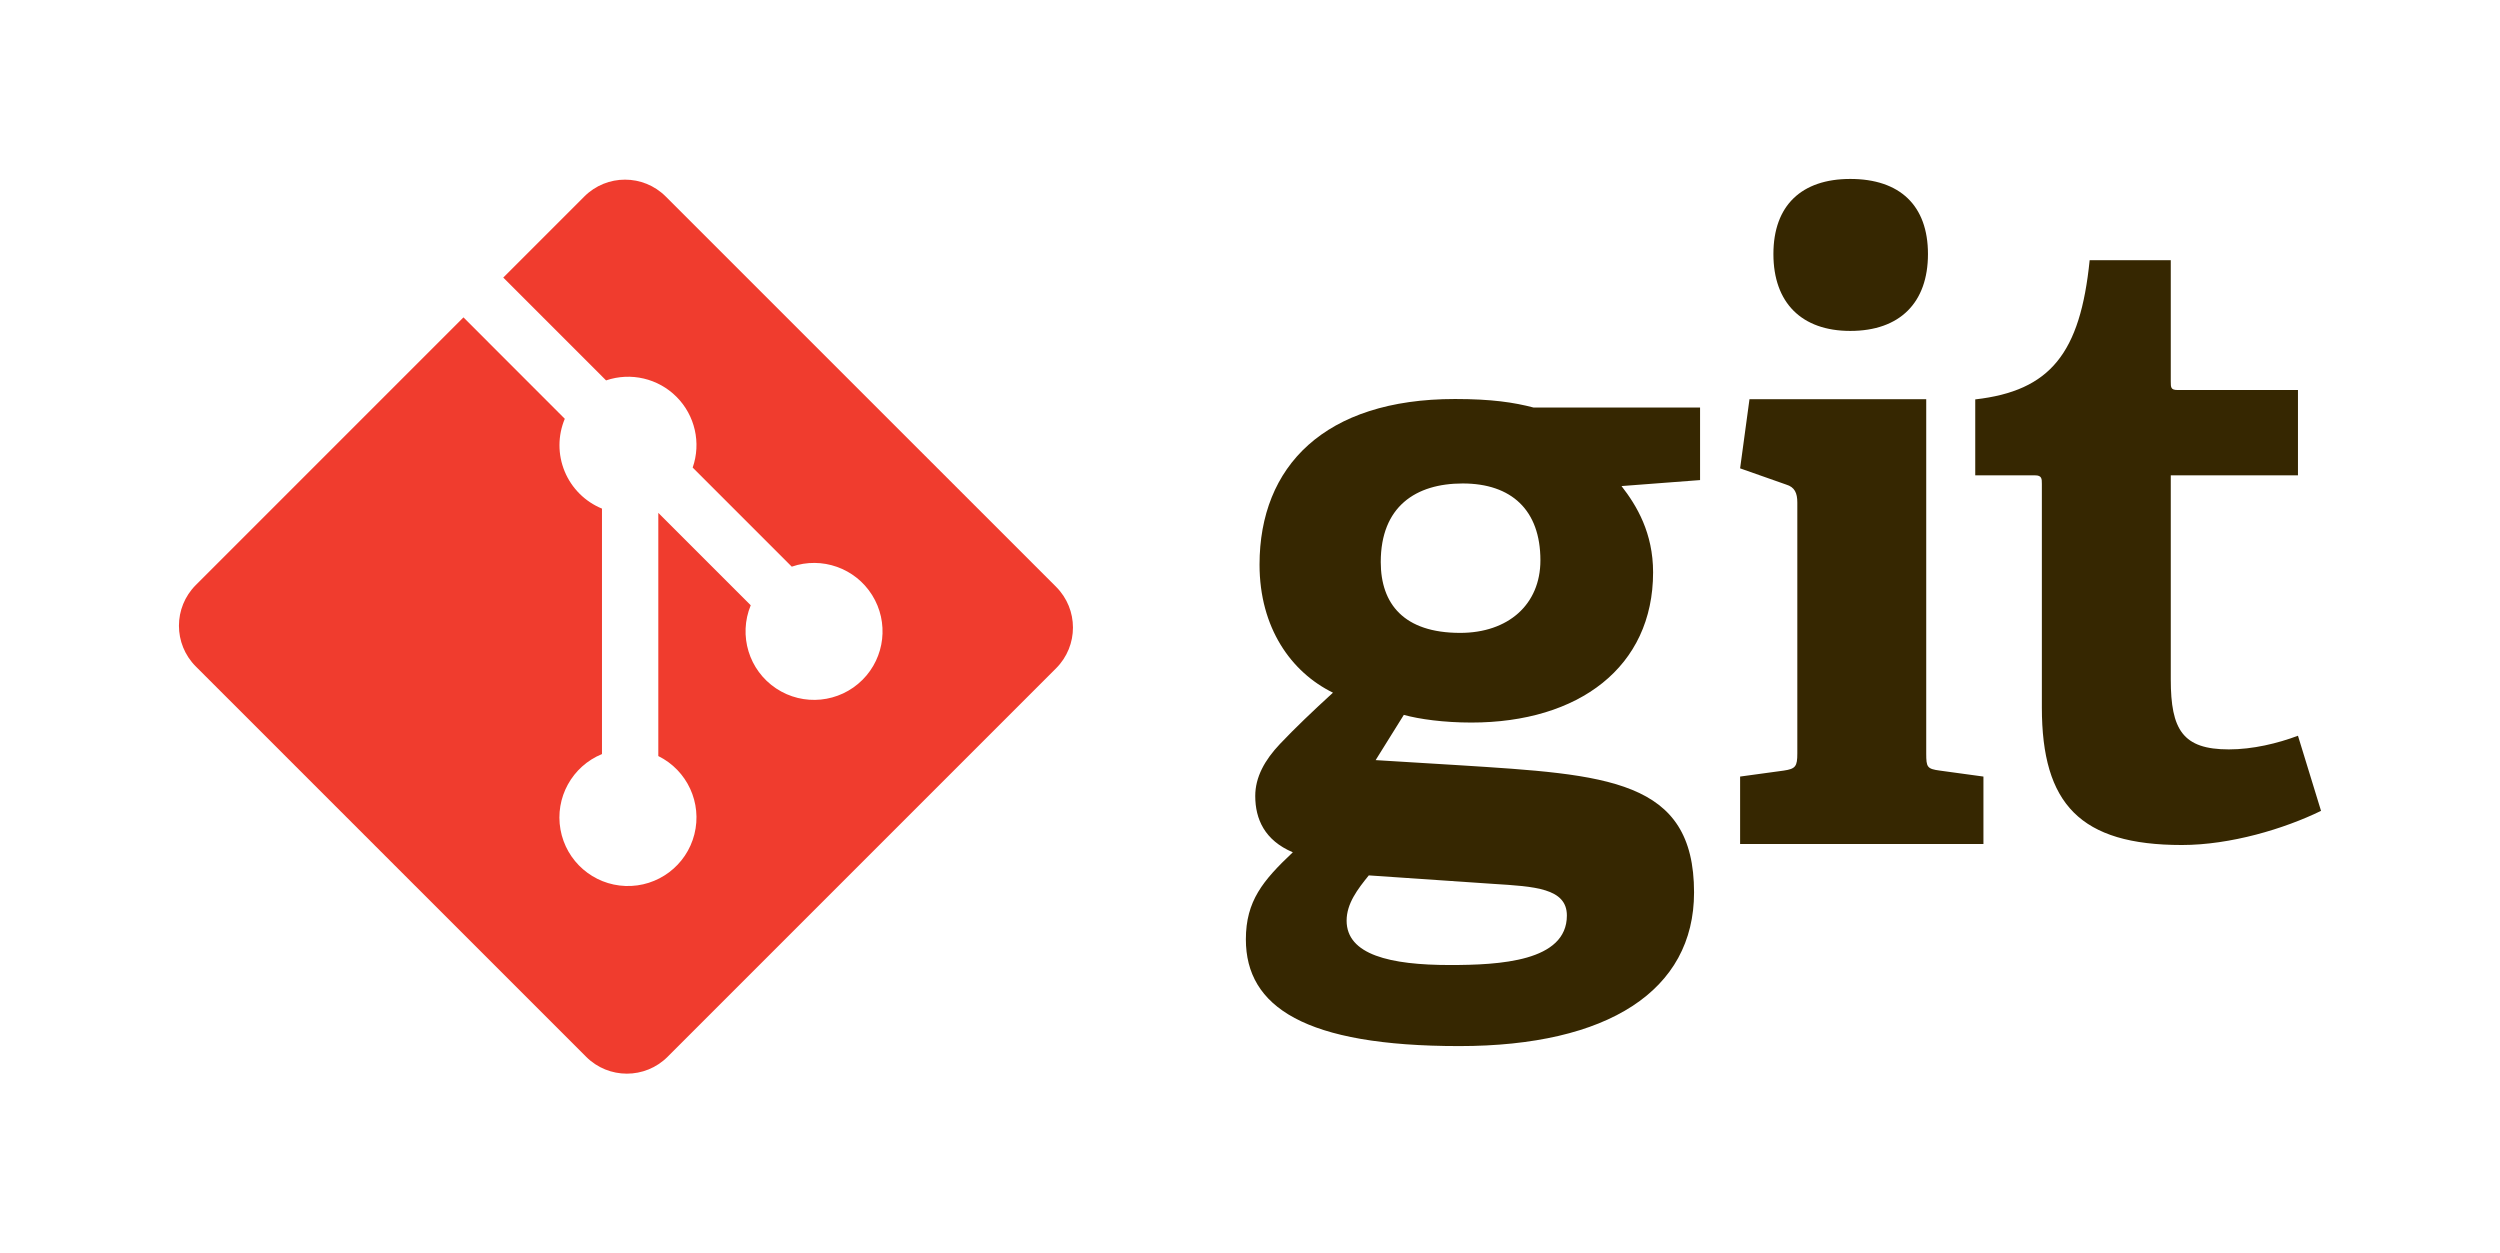
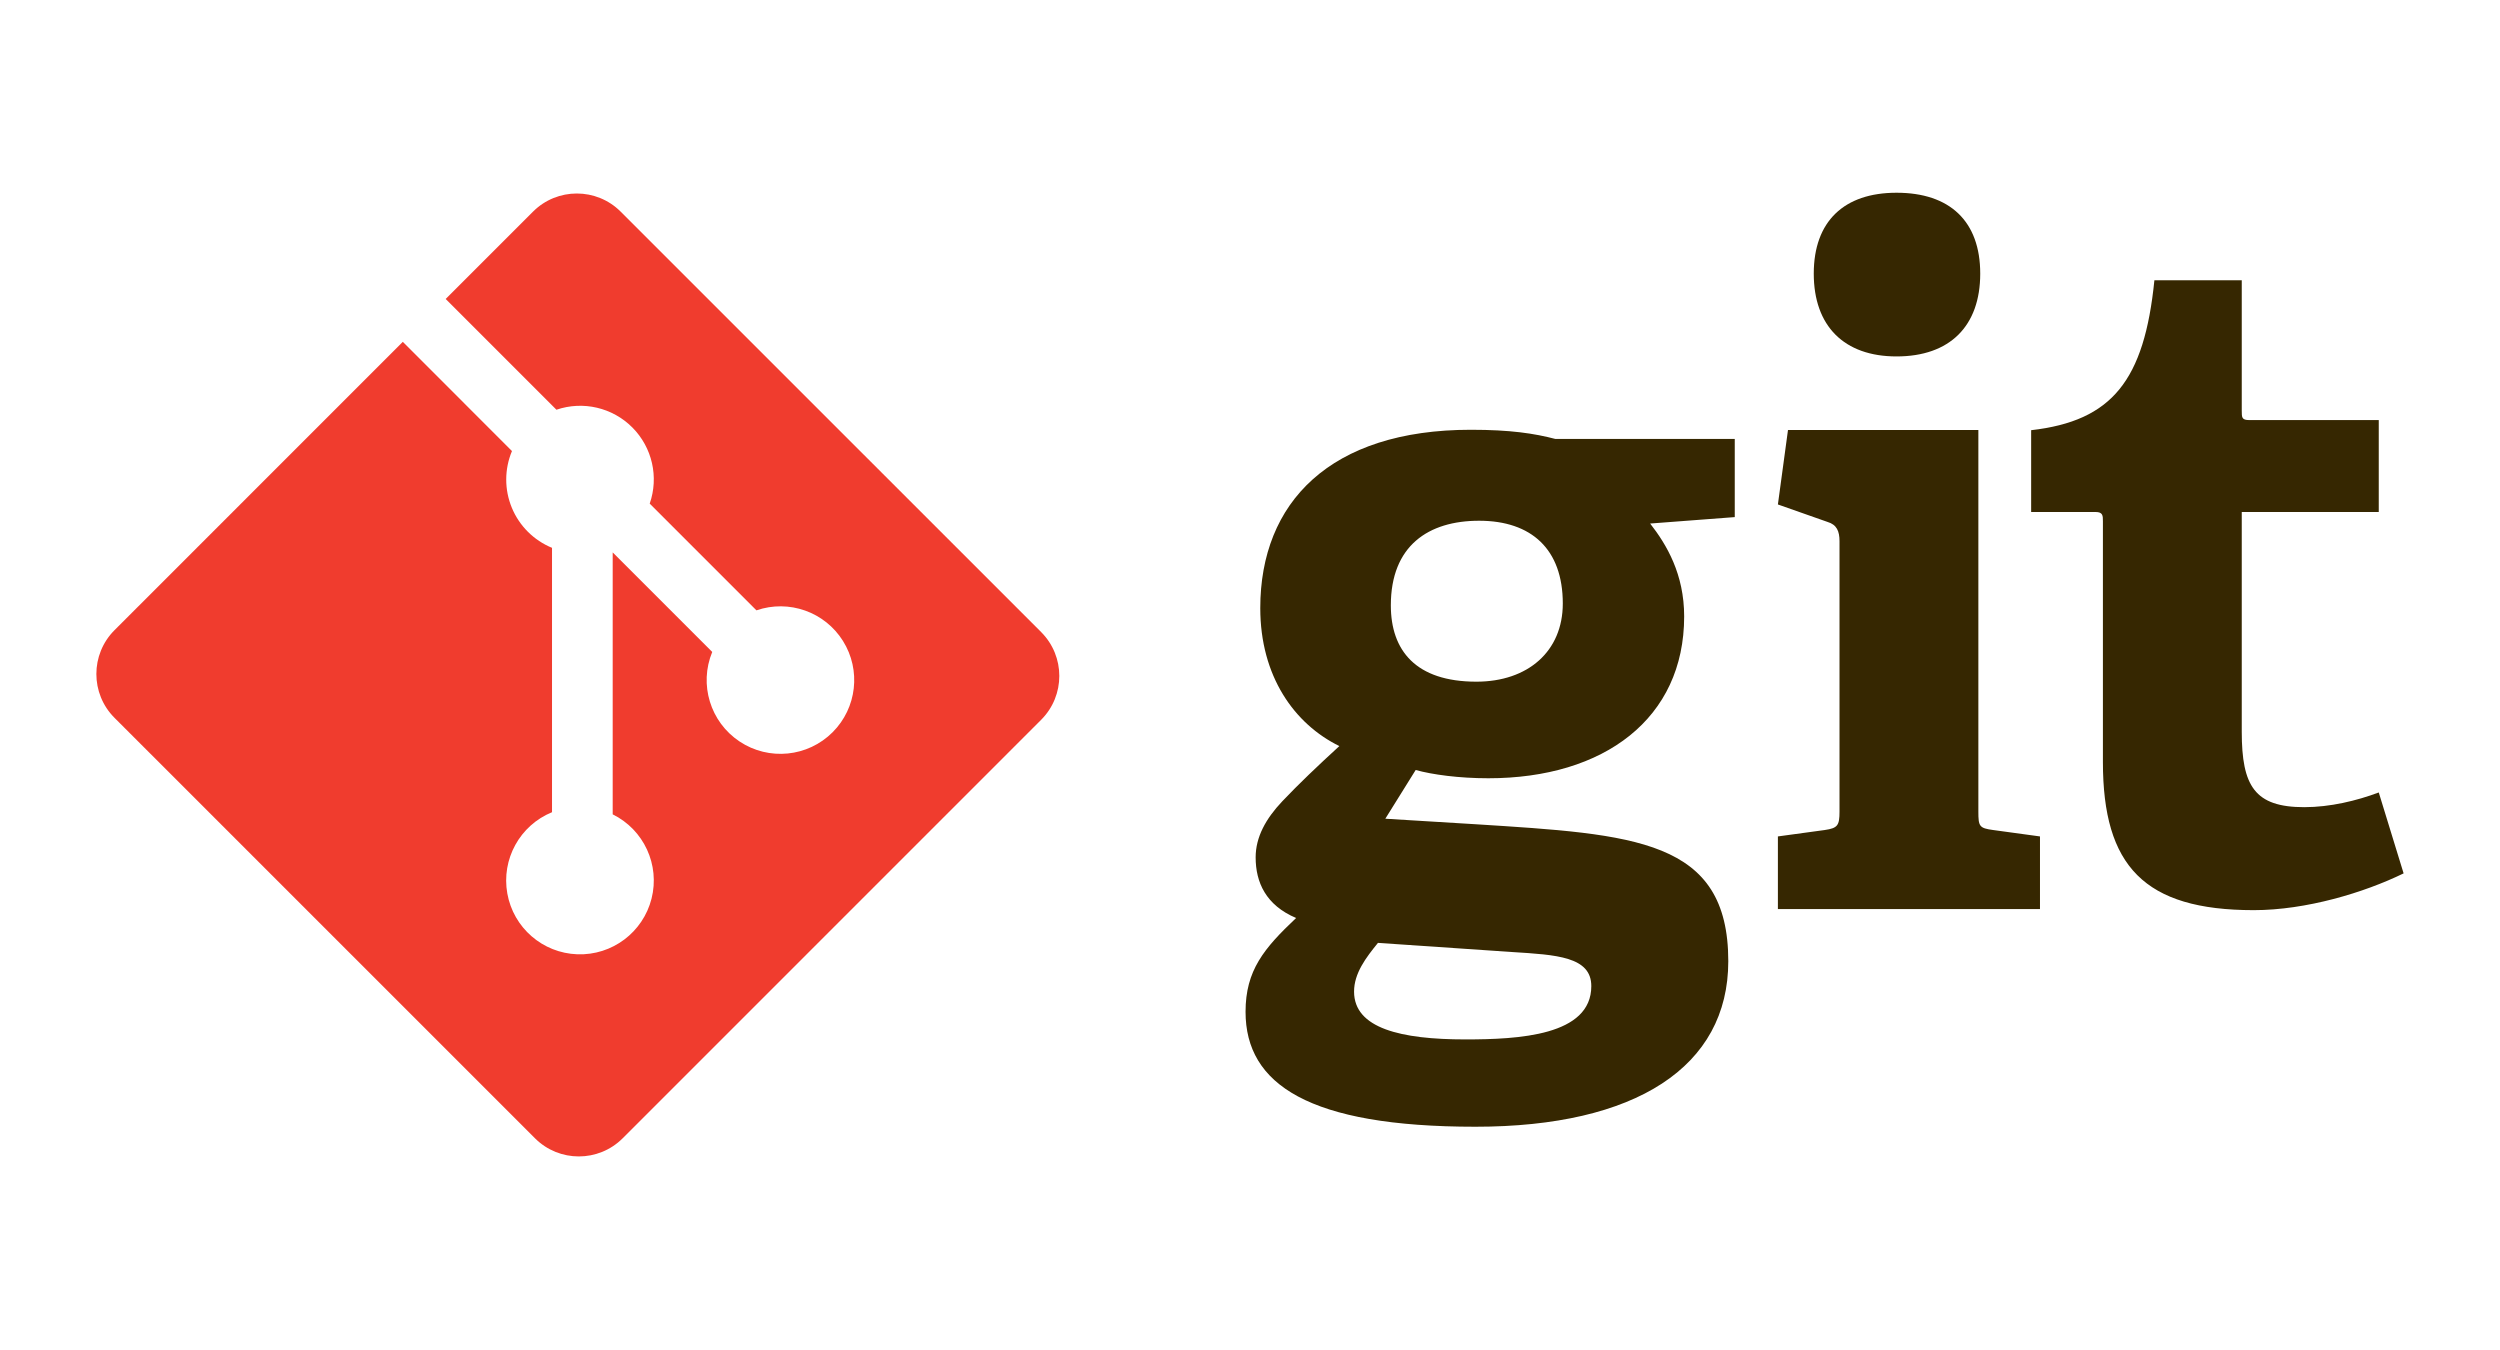
- <svg xmlns="http://www.w3.org/2000/svg" id="svg8" version="1.1" height="70" width="139.709">
+ <svg xmlns="http://www.w3.org/2000/svg" width="129.709" height="70" version="1.1" id="svg8">
  <defs id="defs12" />
-   <g transform="translate(9.999561)" style="stroke-width:0.1" id="g6">
-     <path style="fill:#362701" id="path2" d="m 71.742,27.018 c -2.625,0 -4.58,1.29 -4.58,4.39 0,2.338 1.289,3.96 4.439,3.96 2.67,0 4.483,-1.573 4.483,-4.056 0,-2.813 -1.623,-4.294 -4.342,-4.294 z M 66.494,48.92 c -0.62,0.763 -1.24,1.573 -1.24,2.528 0,1.907 2.432,2.481 5.773,2.481 2.767,0 6.536,-0.194 6.536,-2.766 0,-1.53 -1.813,-1.624 -4.104,-1.768 z M 80.616,27.163 c 0.858,1.098 1.765,2.625 1.765,4.82 0,5.295 -4.15,8.396 -10.16,8.396 -1.53,0 -2.912,-0.19 -3.77,-0.429 l -1.575,2.528 4.675,0.286 c 8.254,0.526 13.119,0.765 13.119,7.108 0,5.488 -4.817,8.587 -13.12,8.587 -8.634,0 -11.926,-2.195 -11.926,-5.963 0,-2.148 0.954,-3.29 2.624,-4.867 -1.575,-0.666 -2.1,-1.858 -2.1,-3.146 0,-1.05 0.525,-2.005 1.385,-2.912 0.859,-0.905 1.813,-1.813 2.958,-2.862 -2.338,-1.145 -4.103,-3.626 -4.103,-7.157 0,-5.486 3.626,-9.254 10.924,-9.254 2.052,0 3.293,0.19 4.39,0.477 h 9.304 v 4.054 l -4.39,0.334 M 93.4,18.493 c -2.72,0 -4.295,-1.576 -4.295,-4.296 C 89.105,11.48 90.68,10 93.4,10 c 2.768,0 4.342,1.48 4.342,4.197 0,2.72 -1.574,4.296 -4.342,4.296 z m -6.156,28.67 v -3.766 l 2.434,-0.333 c 0.668,-0.097 0.763,-0.239 0.763,-0.956 V 28.082 c 0,-0.524 -0.143,-0.86 -0.621,-1.002 l -2.576,-0.907 0.524,-3.863 h 9.877 v 19.798 c 0,0.764 0.046,0.86 0.764,0.956 l 2.433,0.333 v 3.767 H 87.244 m 32.464,-1.85 c -2.052,1.001 -5.057,1.908 -7.778,1.908 -5.677,0 -7.823,-2.288 -7.823,-7.682 V 27.042 c 0,-0.286 0,-0.478 -0.383,-0.478 h -3.34 V 22.32 c 4.2,-0.479 5.87,-2.578 6.394,-7.778 h 4.533 v 6.776 c 0,0.333 0,0.477 0.382,0.477 h 6.726 v 4.77 h -7.108 v 11.402 c 0,2.815 0.668,3.912 3.243,3.912 1.338,0 2.72,-0.333 3.865,-0.763 l 1.29,4.2" />
-     <path style="fill:#f03c2e" id="path4" d="M 49.02,32.794 27.204,10.982 a 3.217,3.217 0 0 0 -4.55,0 l -4.53,4.53 5.746,5.746 a 3.82,3.82 0 0 1 4.84,4.871 l 5.537,5.538 a 3.827,3.827 0 0 1 3.955,6.322 3.828,3.828 0 0 1 -6.248,-4.164 l -5.165,-5.164 v 13.59 A 3.83,3.83 0 1 1 23.641,42.14 V 28.423 a 3.827,3.827 0 0 1 -2.078,-5.02 L 15.9,17.736 0.943,32.694 a 3.218,3.218 0 0 0 0,4.551 l 21.814,21.813 a 3.218,3.218 0 0 0 4.55,0 L 49.019,37.346 a 3.22,3.22 0 0 0 0,-4.552" />
+   <g id="g6" style="stroke-width:0.1" transform="translate(4.999561)">
+     <path d="m 71.742,27.018 c -2.625,0 -4.58,1.29 -4.58,4.39 0,2.338 1.289,3.96 4.439,3.96 2.67,0 4.483,-1.573 4.483,-4.056 0,-2.813 -1.623,-4.294 -4.342,-4.294 z M 66.494,48.92 c -0.62,0.763 -1.24,1.573 -1.24,2.528 0,1.907 2.432,2.481 5.773,2.481 2.767,0 6.536,-0.194 6.536,-2.766 0,-1.53 -1.813,-1.624 -4.104,-1.768 z M 80.616,27.163 c 0.858,1.098 1.765,2.625 1.765,4.82 0,5.295 -4.15,8.396 -10.16,8.396 -1.53,0 -2.912,-0.19 -3.77,-0.429 l -1.575,2.528 4.675,0.286 c 8.254,0.526 13.119,0.765 13.119,7.108 0,5.488 -4.817,8.587 -13.12,8.587 -8.634,0 -11.926,-2.195 -11.926,-5.963 0,-2.148 0.954,-3.29 2.624,-4.867 -1.575,-0.666 -2.1,-1.858 -2.1,-3.146 0,-1.05 0.525,-2.005 1.385,-2.912 0.859,-0.905 1.813,-1.813 2.958,-2.862 -2.338,-1.145 -4.103,-3.626 -4.103,-7.157 0,-5.486 3.626,-9.254 10.924,-9.254 2.052,0 3.293,0.19 4.39,0.477 h 9.304 v 4.054 l -4.39,0.334 M 93.4,18.493 c -2.72,0 -4.295,-1.576 -4.295,-4.296 C 89.105,11.48 90.68,10 93.4,10 c 2.768,0 4.342,1.48 4.342,4.197 0,2.72 -1.574,4.296 -4.342,4.296 z m -6.156,28.67 v -3.766 l 2.434,-0.333 c 0.668,-0.097 0.763,-0.239 0.763,-0.956 V 28.082 c 0,-0.524 -0.143,-0.86 -0.621,-1.002 l -2.576,-0.907 0.524,-3.863 h 9.877 v 19.798 c 0,0.764 0.046,0.86 0.764,0.956 l 2.433,0.333 v 3.767 H 87.244 m 32.464,-1.85 c -2.052,1.001 -5.057,1.908 -7.778,1.908 -5.677,0 -7.823,-2.288 -7.823,-7.682 V 27.042 c 0,-0.286 0,-0.478 -0.383,-0.478 h -3.34 V 22.32 c 4.2,-0.479 5.87,-2.578 6.394,-7.778 h 4.533 v 6.776 c 0,0.333 0,0.477 0.382,0.477 h 6.726 v 4.77 h -7.108 v 11.402 c 0,2.815 0.668,3.912 3.243,3.912 1.338,0 2.72,-0.333 3.865,-0.763 l 1.29,4.2" id="path2" style="fill:#362701" />
+     <path d="M 49.02,32.794 27.204,10.982 a 3.217,3.217 0 0 0 -4.55,0 l -4.53,4.53 5.746,5.746 a 3.82,3.82 0 0 1 4.84,4.871 l 5.537,5.538 a 3.827,3.827 0 0 1 3.955,6.322 3.828,3.828 0 0 1 -6.248,-4.164 l -5.165,-5.164 v 13.59 A 3.83,3.83 0 1 1 23.641,42.14 V 28.423 a 3.827,3.827 0 0 1 -2.078,-5.02 L 15.9,17.736 0.943,32.694 a 3.218,3.218 0 0 0 0,4.551 l 21.814,21.813 a 3.218,3.218 0 0 0 4.55,0 L 49.019,37.346 a 3.22,3.22 0 0 0 0,-4.552" id="path4" style="fill:#f03c2e" />
  </g>
</svg>
